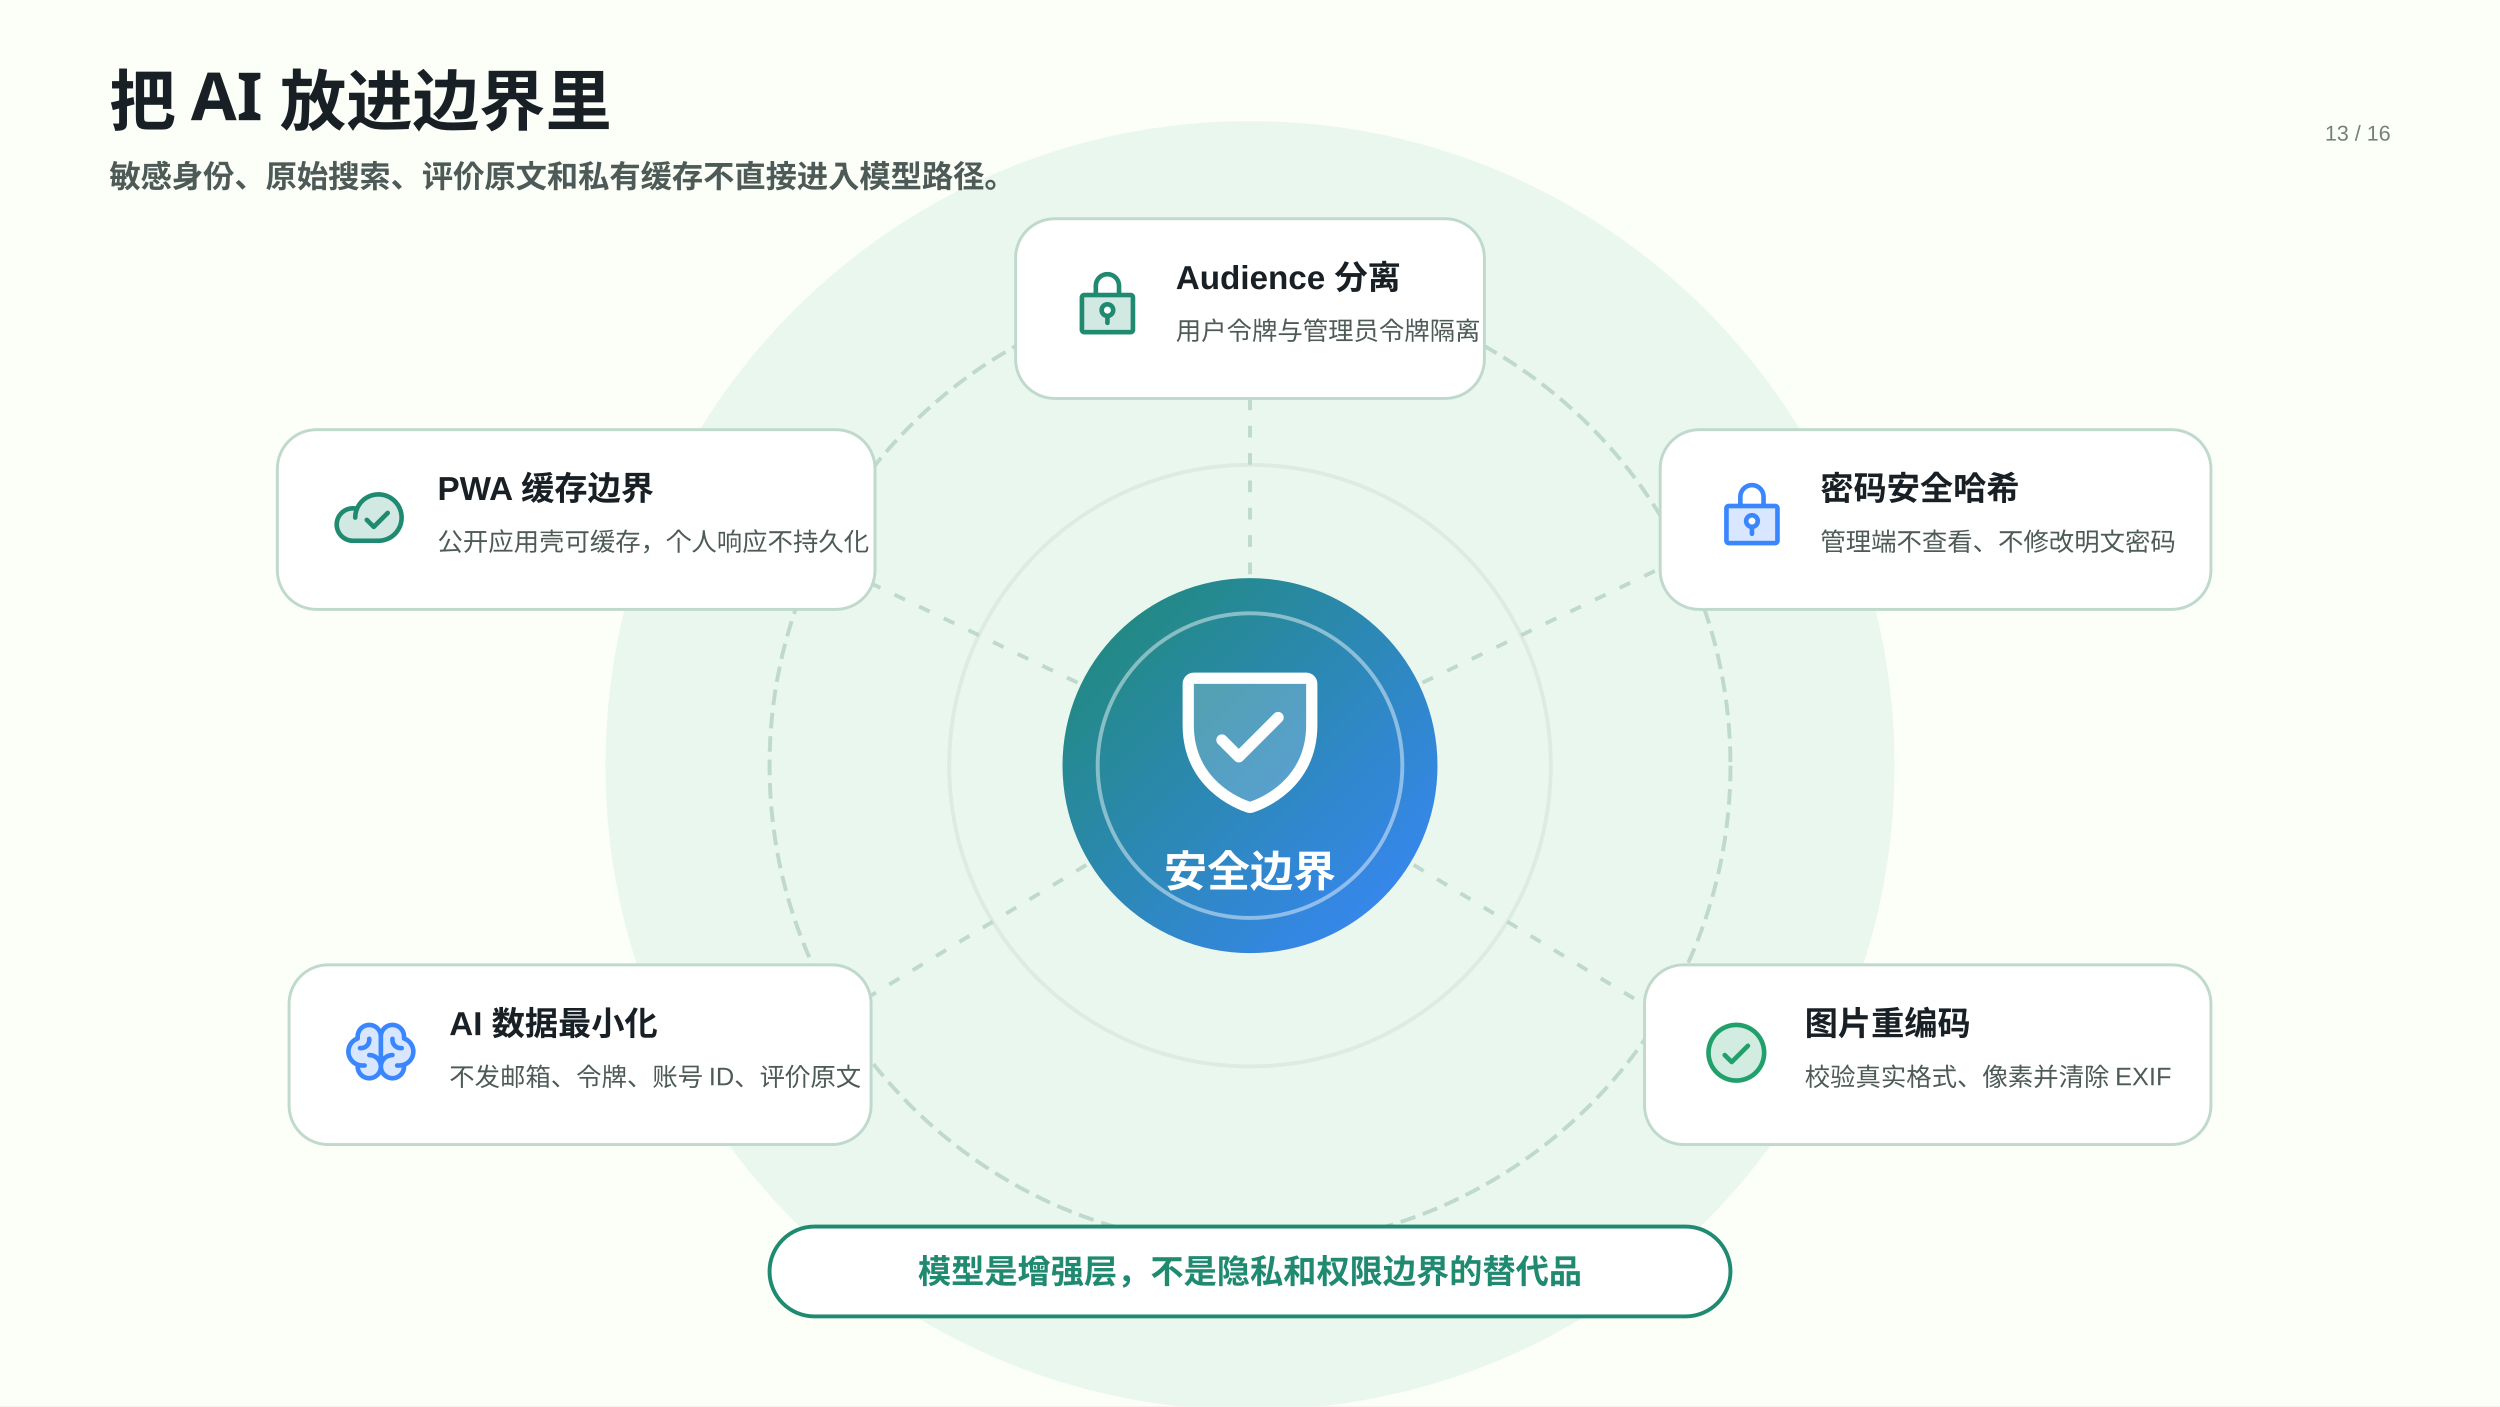
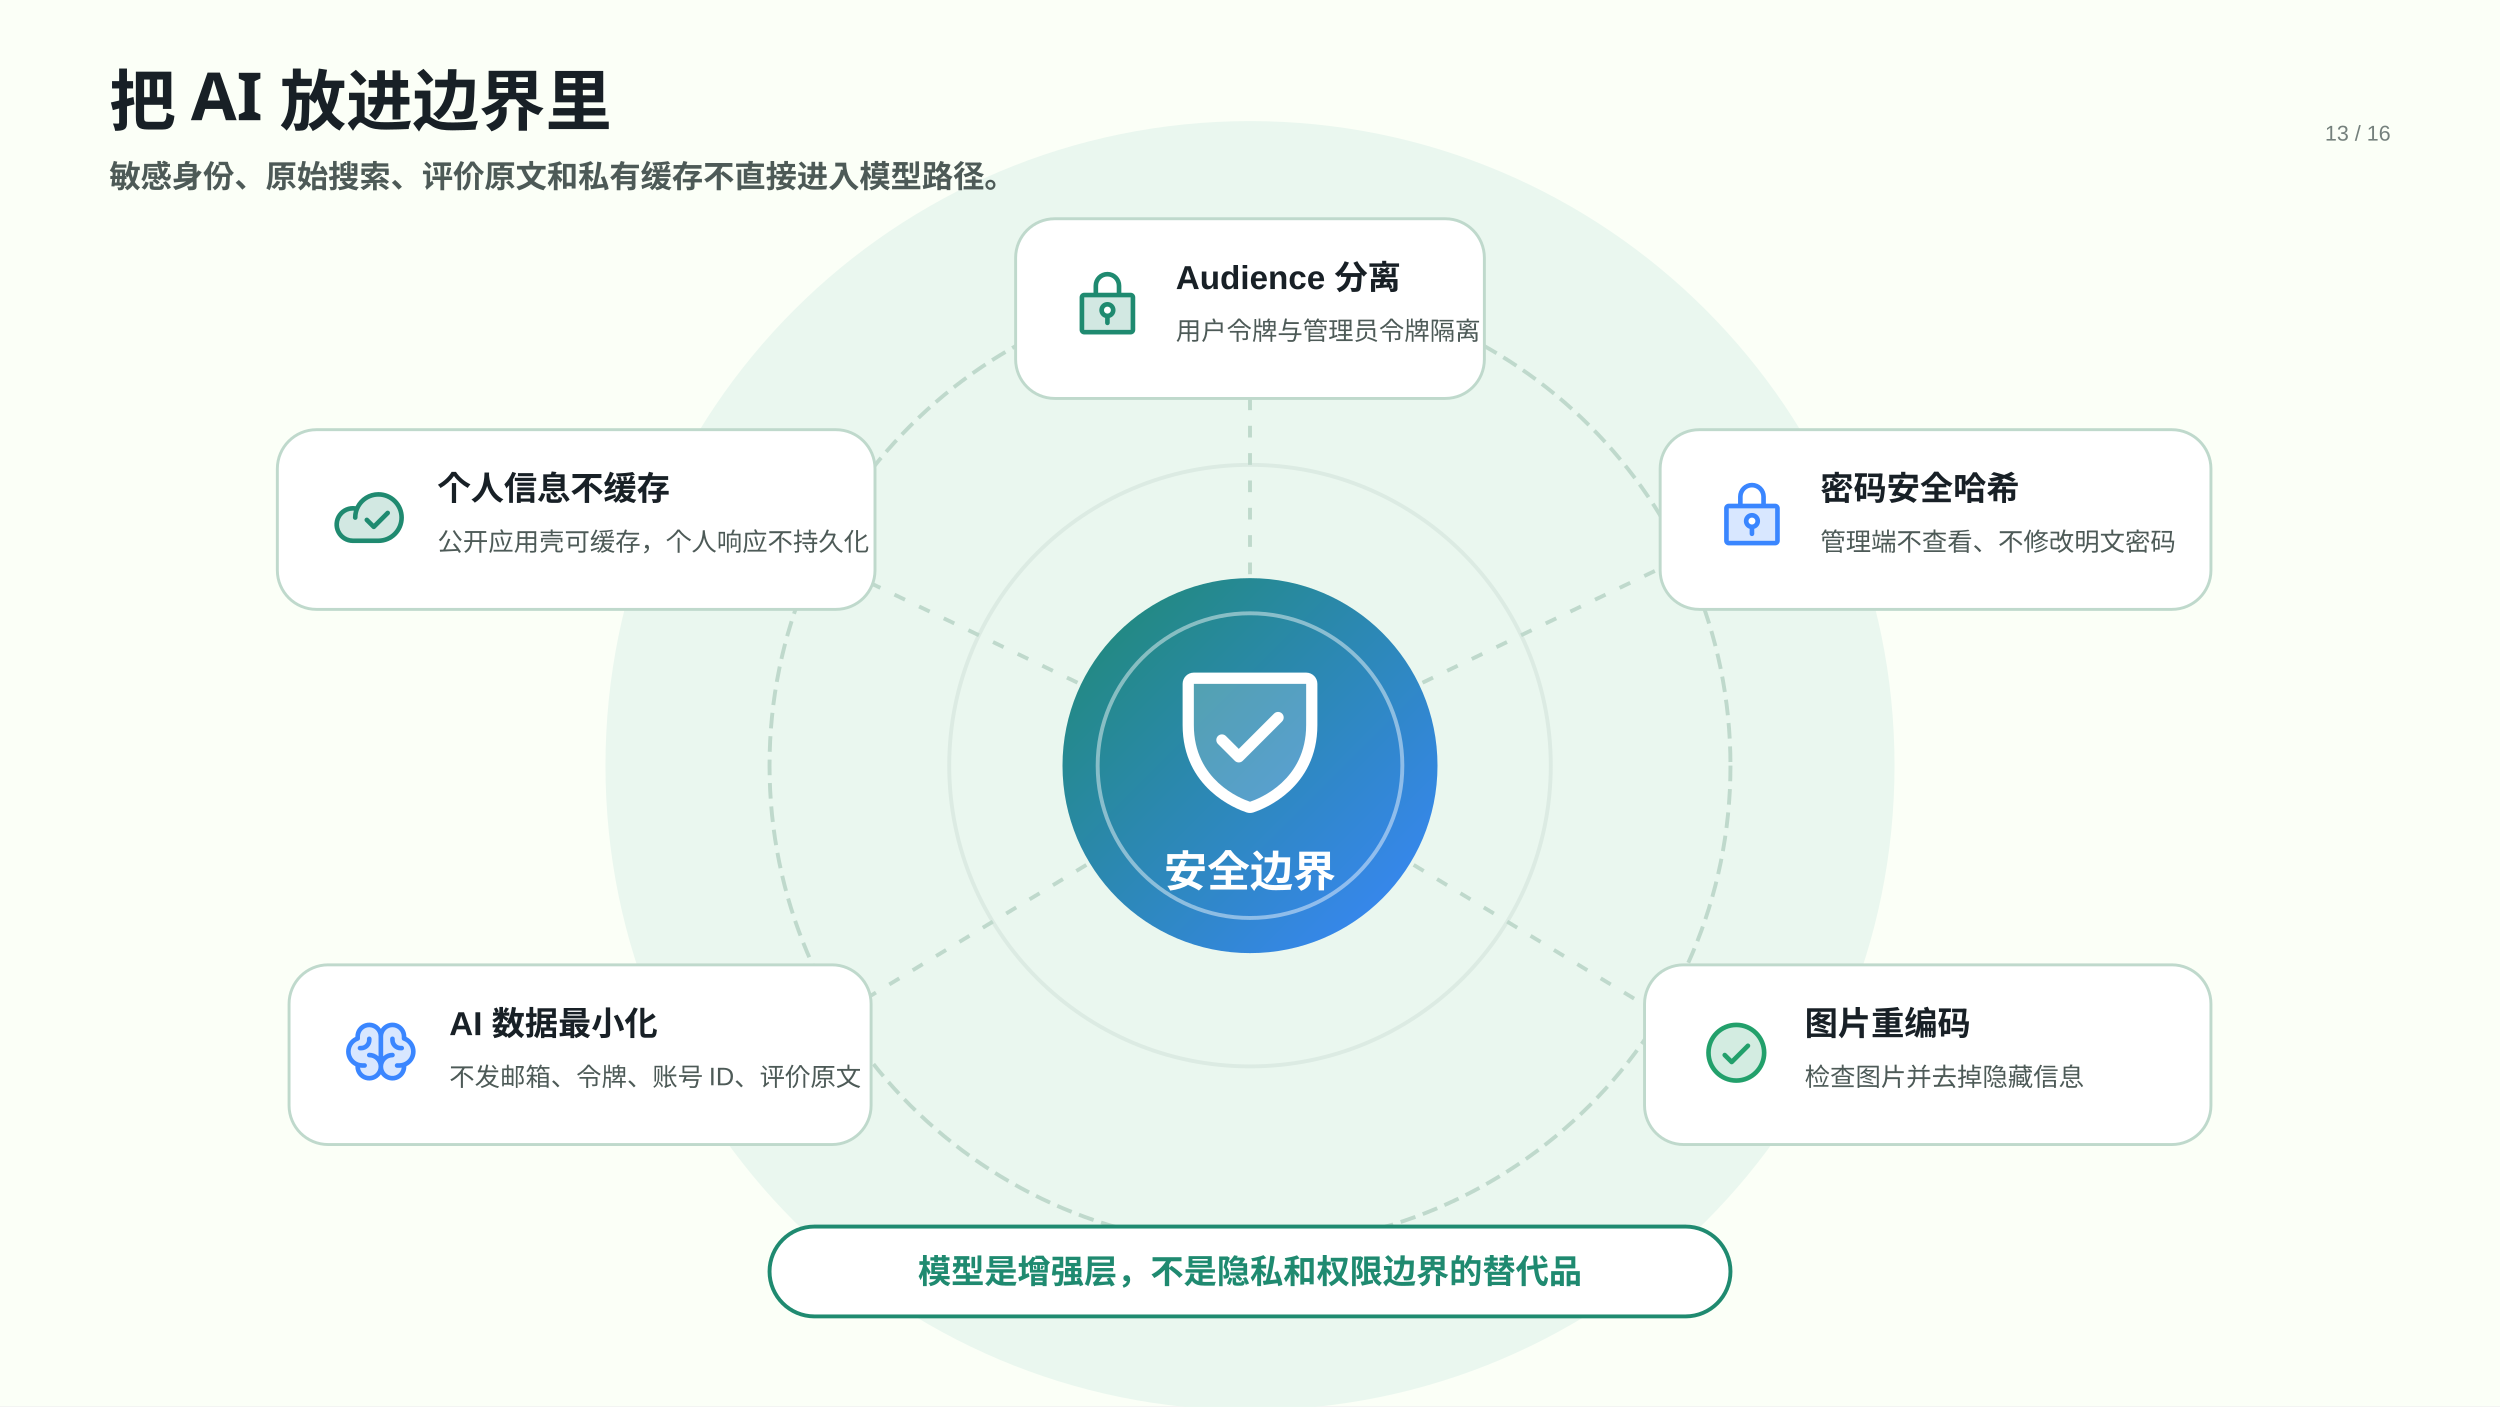
<svg xmlns="http://www.w3.org/2000/svg" viewBox="0 0 1280 720" width="1280" height="720">
  <defs>
    <linearGradient id="hubFill" x1="0%" y1="0%" x2="100%" y2="100%">
      <stop offset="0%" stop-color="#1F8A70" />
      <stop offset="100%" stop-color="#3A86FF" />
    </linearGradient>
  </defs>
  <g id="background">
    <rect x="0" y="0" width="1280" height="720" fill="#FBFFF7" />
    <circle cx="640" cy="392" r="330" fill="#EAF7EF" />
    <circle cx="640" cy="392" r="246" fill="none" stroke="#BFD9CC" stroke-width="2" stroke-dasharray="8,4" />
    <circle cx="640" cy="392" r="154" fill="none" stroke="#DCEBE3" stroke-width="2" />
  </g>
  <g id="header">
    <text x="56" y="64" font-family="'Trebuchet MS', 'Microsoft YaHei', 'PingFang SC', sans-serif" font-size="34" font-weight="800" fill="#182026">把 AI 放进边界里</text>
    <text x="56" y="96" font-family="'Microsoft YaHei', 'PingFang SC', Arial, sans-serif" font-size="16" font-weight="700" fill="#4D5A57">敏感身份、原始搜索、评价原文和私有缓存不直接进入模型路径。</text>
    <text x="1224" y="72" text-anchor="end" font-family="'Microsoft YaHei', 'PingFang SC', Arial, sans-serif" font-size="11" fill="#74807C">13 / 16</text>
  </g>
  <g id="connection-lines">
    <line x1="640" y1="392" x2="640" y2="158" stroke="#BFD9CC" stroke-width="2" stroke-dasharray="6,8" />
    <line x1="640" y1="392" x2="902" y2="266" stroke="#BFD9CC" stroke-width="2" stroke-dasharray="6,8" />
    <line x1="640" y1="392" x2="884" y2="540" stroke="#BFD9CC" stroke-width="2" stroke-dasharray="6,8" />
    <line x1="640" y1="392" x2="396" y2="540" stroke="#BFD9CC" stroke-width="2" stroke-dasharray="6,8" />
    <line x1="640" y1="392" x2="378" y2="266" stroke="#BFD9CC" stroke-width="2" stroke-dasharray="6,8" />
  </g>
  <g id="center-hub">
    <circle cx="640" cy="392" r="96" fill="url(#hubFill)" />
    <circle cx="640" cy="392" r="78" fill="none" stroke="#FFFFFF" stroke-width="2" stroke-opacity="0.45" />
    <g transform="translate(594, 330) scale(0.359375)" fill="#FFFFFF">
      <path d="M216,56v58.77c0,84.18-71.31,112.07-85.54,116.8a7.54,7.54,0,0,1-4.92,0C111.31,226.86,40,199,40,114.79V56a8,8,0,0,1,8-8H208A8,8,0,0,1,216,56Z" opacity="0.2" />
      <path d="M208,40H48A16,16,0,0,0,32,56v58.78c0,89.61,75.82,119.34,91,124.39a15.53,15.53,0,0,0,10,0c15.2-5.05,91-34.78,91-124.39V56A16,16,0,0,0,208,40Zm0,74.79c0,78.42-66.35,104.62-80,109.18-13.53-4.51-80-30.69-80-109.18V56H208ZM82.34,141.66a8,8,0,0,1,11.32-11.32L112,148.68l50.34-50.34a8,8,0,0,1,11.32,11.32l-56,56a8,8,0,0,1-11.32,0Z" />
    </g>
    <text x="640" y="454" text-anchor="middle" font-family="'Microsoft YaHei', 'PingFang SC', Arial, sans-serif" font-size="22" font-weight="800" fill="#FFFFFF">安全边界</text>
  </g>
  <g id="spoke-audience">
    <path fill="#FFFFFF" stroke="#BFD9CC" stroke-width="1.5" d="M540,112 H740 A20,20 0 0 1 760,132 V184 A20,20 0 0 1 740,204 H540 A20,20 0 0 1 520,184 V132 A20,20 0 0 1 540,112 Z" />
    <g transform="translate(548, 138) scale(0.148438)" fill="#1F8A70">
      <path d="M208,88H48a8,8,0,0,0-8,8V208a8,8,0,0,0,8,8H208a8,8,0,0,0,8-8V96A8,8,0,0,0,208,88Zm-80,72a20,20,0,1,1,20-20A20,20,0,0,1,128,160Z" opacity="0.2" />
      <path d="M208,80H176V56a48,48,0,0,0-96,0V80H48A16,16,0,0,0,32,96V208a16,16,0,0,0,16,16H208a16,16,0,0,0,16-16V96A16,16,0,0,0,208,80ZM96,56a32,32,0,0,1,64,0V80H96ZM208,208H48V96H208V208Zm-80-96a28,28,0,0,0-8,54.83V184a8,8,0,0,0,16,0V166.83A28,28,0,0,0,128,112Zm0,40a12,12,0,1,1,12-12A12,12,0,0,1,128,152Z" />
    </g>
    <text x="602" y="148" font-family="'Microsoft YaHei', 'PingFang SC', Arial, sans-serif" font-size="17" font-weight="800" fill="#182026">Audience 分离</text>
    <text x="602" y="174" font-family="'Microsoft YaHei', 'PingFang SC', Arial, sans-serif" font-size="13" fill="#4D5A57">用户令牌与管理员令牌隔离</text>
  </g>
  <g id="spoke-password">
    <path fill="#FFFFFF" stroke="#BFD9CC" stroke-width="1.5" d="M870,220 H1112 A20,20 0 0 1 1132,240 V292 A20,20 0 0 1 1112,312 H870 A20,20 0 0 1 850,292 V240 A20,20 0 0 1 870,220 Z" />
    <g transform="translate(878, 246) scale(0.148438)" fill="#3A86FF">
      <path d="M208,88H48a8,8,0,0,0-8,8V208a8,8,0,0,0,8,8H208a8,8,0,0,0,8-8V96A8,8,0,0,0,208,88Zm-80,72a20,20,0,1,1,20-20A20,20,0,0,1,128,160Z" opacity="0.2" />
      <path d="M208,80H176V56a48,48,0,0,0-96,0V80H48A16,16,0,0,0,32,96V208a16,16,0,0,0,16,16H208a16,16,0,0,0,16-16V96A16,16,0,0,0,208,80ZM96,56a32,32,0,0,1,64,0V80H96ZM208,208H48V96H208V208Zm-80-96a28,28,0,0,0-8,54.83V184a8,8,0,0,0,16,0V166.83A28,28,0,0,0,128,112Zm0,40a12,12,0,1,1,12-12A12,12,0,0,1,128,152Z" />
    </g>
    <text x="932" y="256" font-family="'Microsoft YaHei', 'PingFang SC', Arial, sans-serif" font-size="17" font-weight="800" fill="#182026">密码安全哈希</text>
    <text x="932" y="282" font-family="'Microsoft YaHei', 'PingFang SC', Arial, sans-serif" font-size="13" fill="#4D5A57">管理端不查看、不修改明文密码</text>
  </g>
  <g id="spoke-image">
    <path fill="#FFFFFF" stroke="#BFD9CC" stroke-width="1.5" d="M862,494 H1112 A20,20 0 0 1 1132,514 V566 A20,20 0 0 1 1112,586 H862 A20,20 0 0 1 842,566 V514 A20,20 0 0 1 862,494 Z" />
    <g transform="translate(870, 520) scale(0.148438)" fill="#22A06B">
      <path d="M224,128a96,96,0,1,1-96-96A96,96,0,0,1,224,128Z" opacity="0.2" />
      <path d="M173.66,98.34a8,8,0,0,1,0,11.32l-56,56a8,8,0,0,1-11.32,0l-24-24a8,8,0,0,1,11.32-11.32L112,148.69l50.34-50.35A8,8,0,0,1,173.66,98.34ZM232,128A104,104,0,1,1,128,24,104.11,104.11,0,0,1,232,128Zm-16,0a88,88,0,1,0-88,88A88.1,88.1,0,0,0,216,128Z" />
    </g>
    <text x="924" y="530" font-family="'Microsoft YaHei', 'PingFang SC', Arial, sans-serif" font-size="17" font-weight="800" fill="#182026">图片重编码</text>
-     <text x="924" y="556" font-family="'Microsoft YaHei', 'PingFang SC', Arial, sans-serif" font-size="13" fill="#4D5A57">校验真实格式、像素并清除 EXIF</text>
+     <text x="924" y="556" font-family="'Microsoft YaHei', 'PingFang SC', Arial, sans-serif" font-size="13" fill="#4D5A57">检查图片并去掉隐藏信息</text>
  </g>
  <g id="spoke-ai-data">
    <path fill="#FFFFFF" stroke="#BFD9CC" stroke-width="1.5" d="M168,494 H426 A20,20 0 0 1 446,514 V566 A20,20 0 0 1 426,586 H168 A20,20 0 0 1 148,566 V514 A20,20 0 0 1 168,494 Z" />
    <g transform="translate(176, 520) scale(0.148438)" fill="#3A86FF">
      <path d="M240,124a48,48,0,0,1-32,45.27h0V176a40,40,0,0,1-80,0,40,40,0,0,1-80,0v-6.73h0a48,48,0,0,1,0-90.54V72a40,40,0,0,1,80,0,40,40,0,0,1,80,0v6.73A48,48,0,0,1,240,124Z" opacity="0.2" />
      <path d="M248,124a56.11,56.11,0,0,0-32-50.61V72a48,48,0,0,0-88-26.49A48,48,0,0,0,40,72v1.39a56,56,0,0,0,0,101.2V176a48,48,0,0,0,88,26.49A48,48,0,0,0,216,176v-1.41A56.09,56.09,0,0,0,248,124ZM88,208a32,32,0,0,1-31.81-28.56A55.87,55.87,0,0,0,64,180h8a8,8,0,0,0,0-16H64A40,40,0,0,1,50.67,86.27,8,8,0,0,0,56,78.73V72a32,32,0,0,1,64,0v68.26A47.8,47.8,0,0,0,88,128a8,8,0,0,0,0,16,32,32,0,0,1,0,64Zm104-44h-8a8,8,0,0,0,0,16h8a55.87,55.87,0,0,0,7.81-.56A32,32,0,1,1,168,144a8,8,0,0,0,0-16,47.8,47.8,0,0,0-32,12.26V72a32,32,0,0,1,64,0v6.73a8,8,0,0,0,5.33,7.54A40,40,0,0,1,192,164Zm16-52a8,8,0,0,1-8,8h-4a36,36,0,0,1-36-36V80a8,8,0,0,1,16,0v4a20,20,0,0,0,20,20h4A8,8,0,0,1,208,112ZM60,120H56a8,8,0,0,1,0-16h4A20,20,0,0,0,80,84V80a8,8,0,0,1,16,0v4A36,36,0,0,1,60,120Z" />
    </g>
    <text x="230" y="530" font-family="'Microsoft YaHei', 'PingFang SC', Arial, sans-serif" font-size="17" font-weight="800" fill="#182026">AI 数据最小化</text>
    <text x="230" y="556" font-family="'Microsoft YaHei', 'PingFang SC', Arial, sans-serif" font-size="13" fill="#4D5A57">不发邮箱、令牌、账号 ID、评价原文</text>
  </g>
  <g id="spoke-cache">
    <path fill="#FFFFFF" stroke="#BFD9CC" stroke-width="1.5" d="M162,220 H428 A20,20 0 0 1 448,240 V292 A20,20 0 0 1 428,312 H162 A20,20 0 0 1 142,292 V240 A20,20 0 0 1 162,220 Z" />
    <g transform="translate(170, 246) scale(0.148438)" fill="#1F8A70">
      <path d="M240,128a80,80,0,0,1-80,80H72A56,56,0,1,1,85.92,97.74l0,.1A80,80,0,0,1,240,128Z" opacity="0.2" />
      <path d="M160,40A88.09,88.09,0,0,0,81.29,88.67,64,64,0,1,0,72,216h88a88,88,0,0,0,0-176Zm0,160H72a48,48,0,0,1,0-96c1.1,0,2.2,0,3.29.11A88,88,0,0,0,72,128a8,8,0,0,0,16,0,72,72,0,1,1,72,72Zm37.66-93.66a8,8,0,0,1,0,11.32l-48,48a8,8,0,0,1-11.32,0l-24-24a8,8,0,0,1,11.32-11.32L144,148.69l42.34-42.35A8,8,0,0,1,197.66,106.34Z" />
    </g>
-     <text x="224" y="256" font-family="'Microsoft YaHei', 'PingFang SC', Arial, sans-serif" font-size="17" font-weight="800" fill="#182026">PWA 缓存边界</text>
+     <text x="224" y="256" font-family="'Microsoft YaHei', 'PingFang SC', Arial, sans-serif" font-size="17" font-weight="800" fill="#182026">个人信息不缓存</text>
    <text x="224" y="282" font-family="'Microsoft YaHei', 'PingFang SC', Arial, sans-serif" font-size="13" fill="#4D5A57">公开应用壳可缓存，个人响应不持久化</text>
  </g>
  <g id="bottom-rule">
    <path fill="#FFFFFF" stroke="#1F8A70" stroke-width="2" d="M417,628 H863 A23,23 0 0 1 886,651 V651 A23,23 0 0 1 863,674 H417 A23,23 0 0 1 394,651 V651 A23,23 0 0 1 417,628 Z" />
    <text x="640" y="657" text-anchor="middle" font-family="'Microsoft YaHei', 'PingFang SC', Arial, sans-serif" font-size="17" font-weight="800" fill="#1F8A70">模型是增强层，不是隐私和权限边界的替代品</text>
  </g>
</svg>
